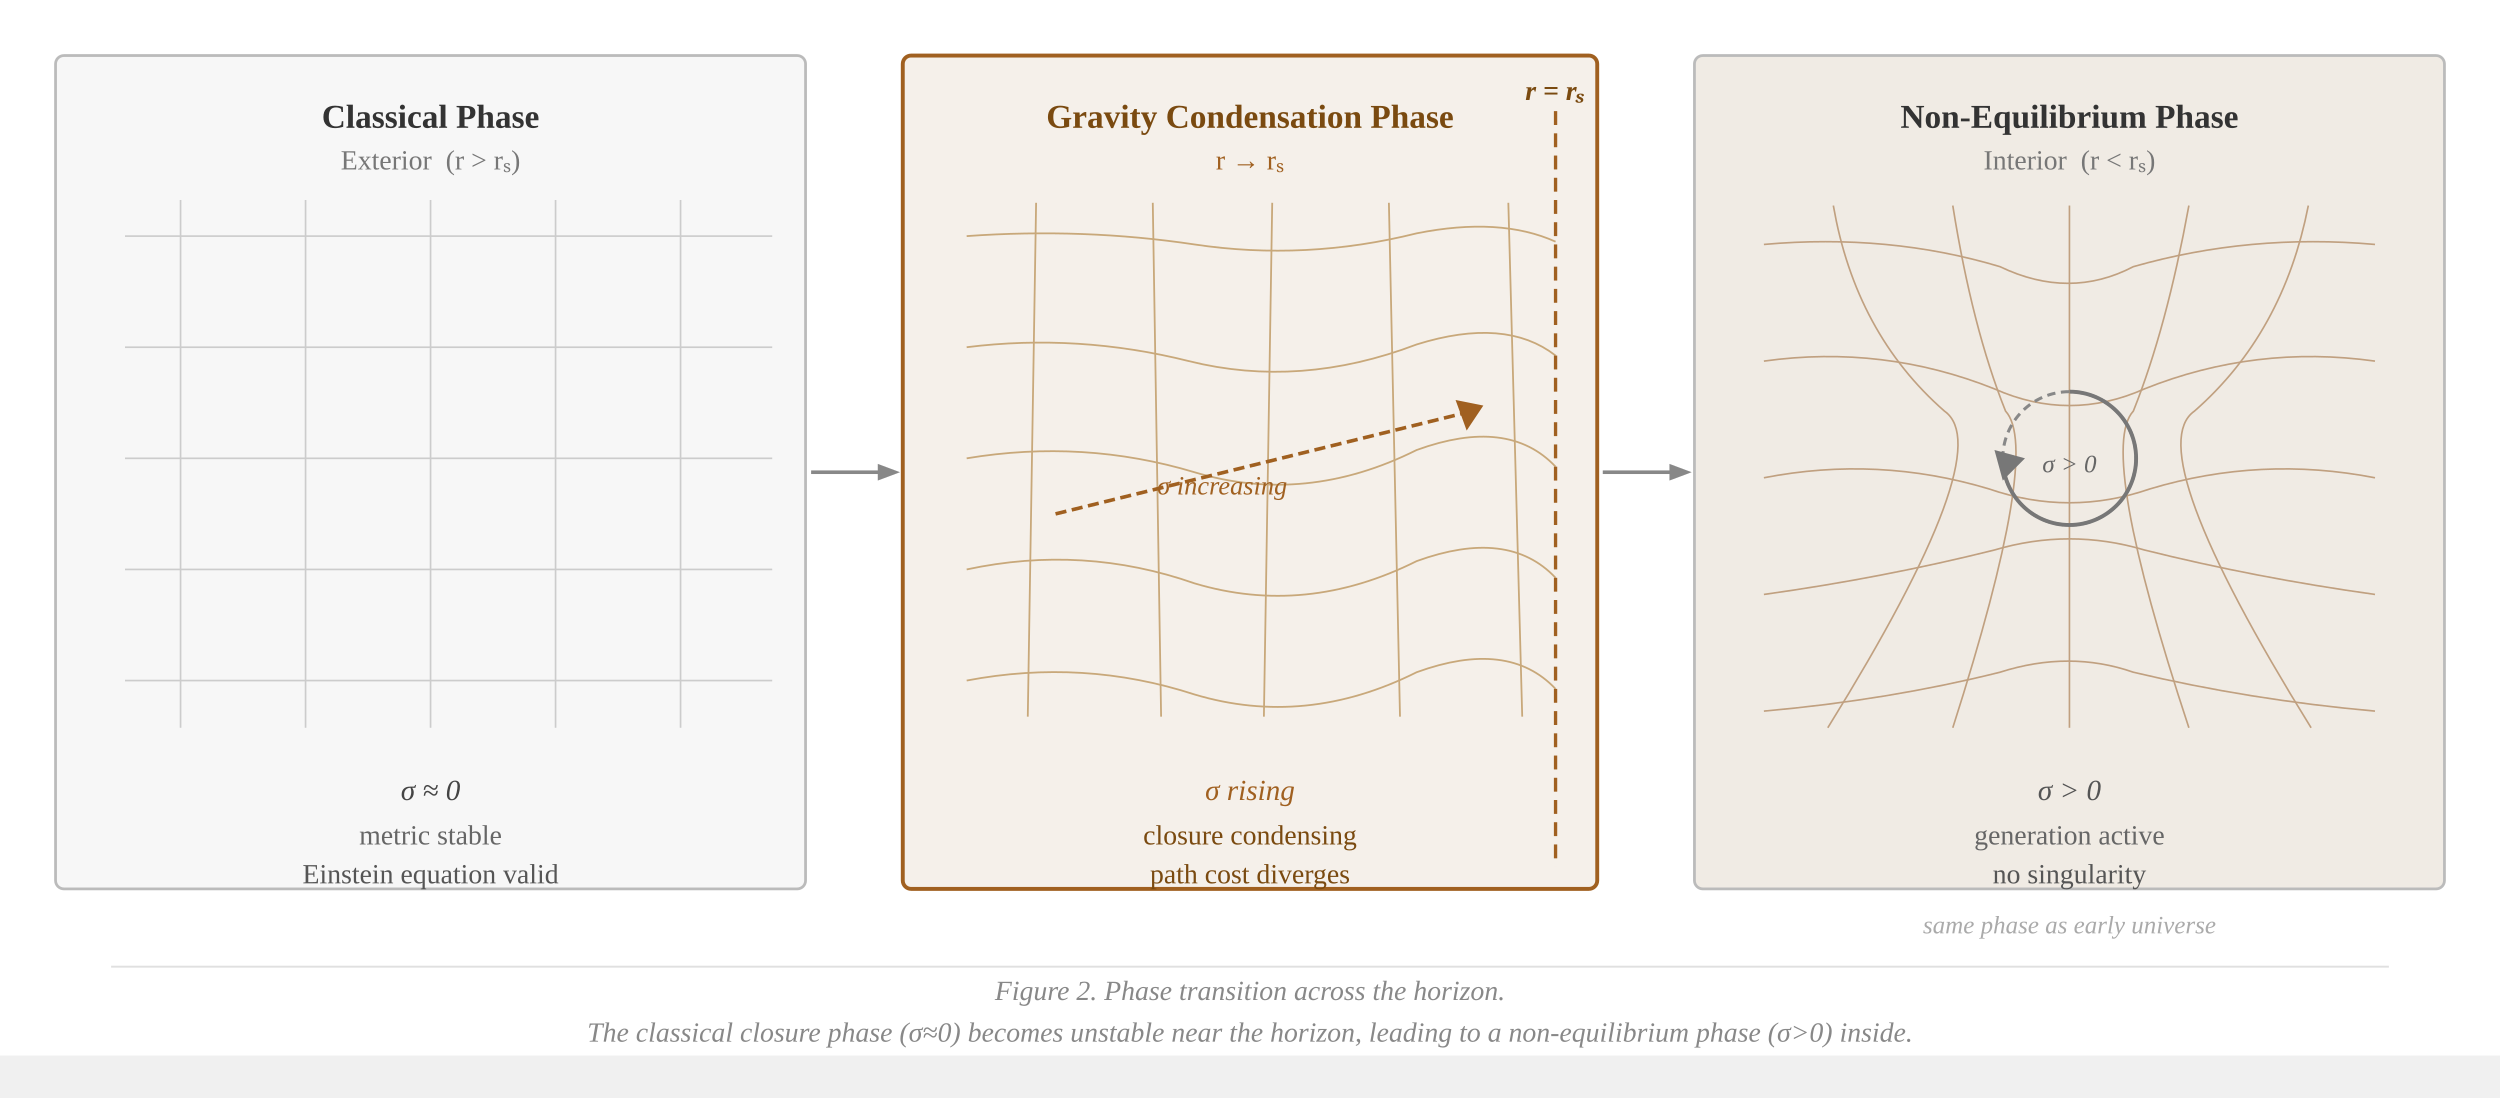
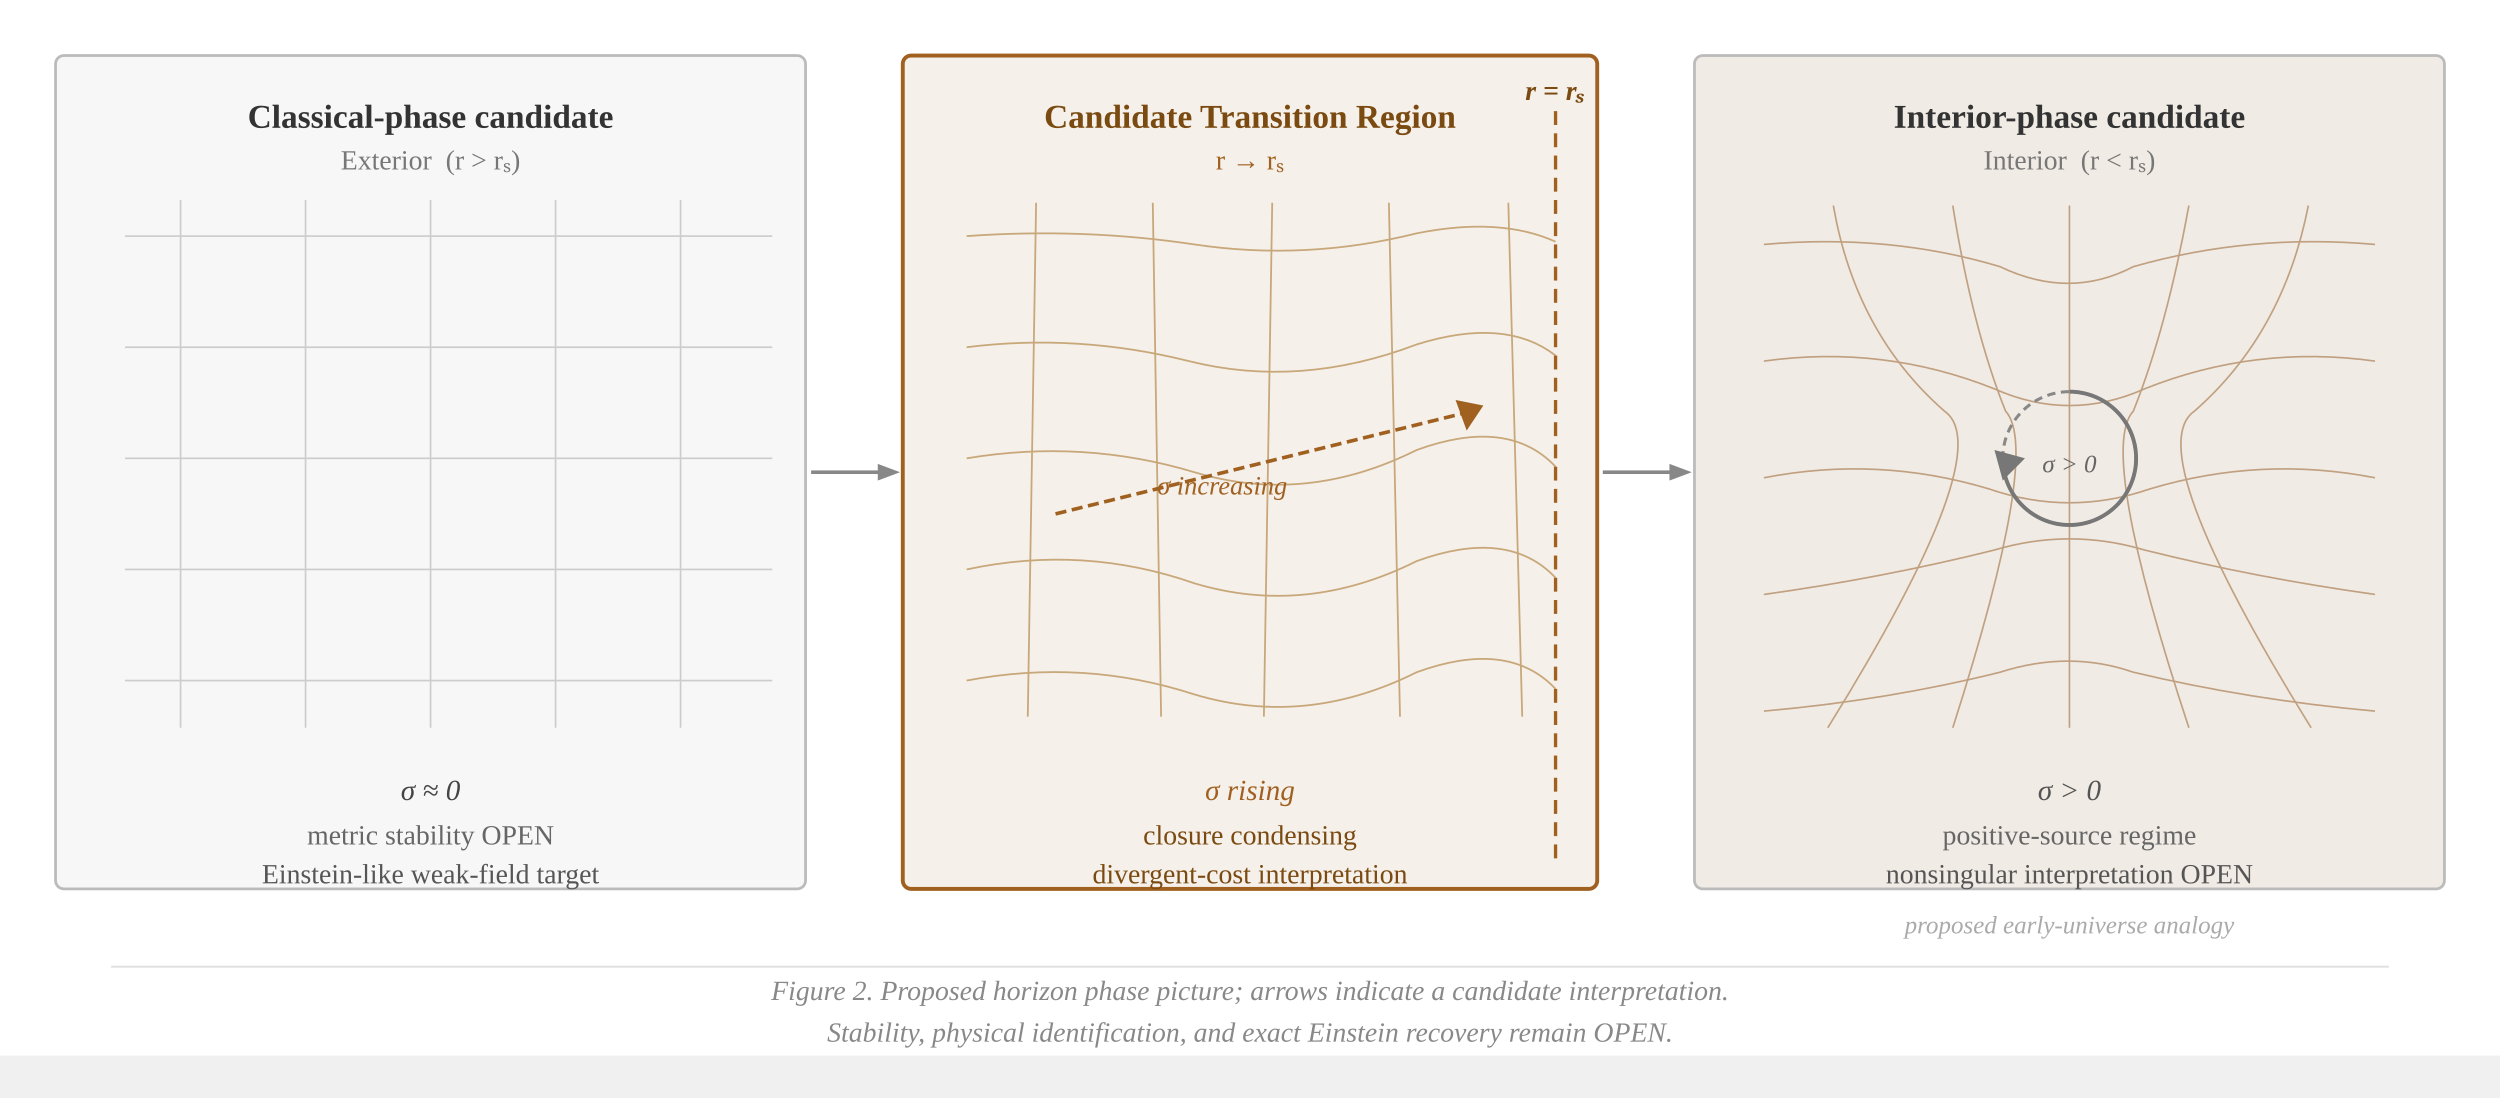
<svg xmlns="http://www.w3.org/2000/svg" viewBox="0 0 900 395" width="900" height="395" font-family="Georgia, 'Times New Roman', serif">
  <rect width="900" height="380" fill="#ffffff" />
  <rect x="20" y="20" width="270" height="300" rx="3" fill="#f7f7f7" stroke="#bbb" stroke-width="1.0" />
  <g stroke="#ccc" stroke-width="0.6">
    <line x1="45" y1="85" x2="278" y2="85" />
    <line x1="45" y1="125" x2="278" y2="125" />
    <line x1="45" y1="165" x2="278" y2="165" />
    <line x1="45" y1="205" x2="278" y2="205" />
    <line x1="45" y1="245" x2="278" y2="245" />
    <line x1="65" y1="72" x2="65" y2="262" />
    <line x1="110" y1="72" x2="110" y2="262" />
    <line x1="155" y1="72" x2="155" y2="262" />
    <line x1="200" y1="72" x2="200" y2="262" />
    <line x1="245" y1="72" x2="245" y2="262" />
  </g>
-   <text x="155" y="46" text-anchor="middle" font-size="12" fill="#333" font-weight="bold">Classical Phase</text>
+   <text x="155" y="46" text-anchor="middle" font-size="12" fill="#333" font-weight="bold">Classical-phase candidate</text>
  <text x="155" y="61" text-anchor="middle" font-size="10" fill="#777">Exterior (r &gt; rₛ)</text>
  <text x="155" y="288" text-anchor="middle" font-size="10.5" fill="#444" font-style="italic">σ ≈ 0</text>
-   <text x="155" y="304" text-anchor="middle" font-size="10" fill="#666">metric stable</text>
-   <text x="155" y="318" text-anchor="middle" font-size="10" fill="#555">Einstein equation valid</text>
+   <text x="155" y="304" text-anchor="middle" font-size="10" fill="#666">metric stability OPEN</text>
+   <text x="155" y="318" text-anchor="middle" font-size="10" fill="#555">Einstein-like weak-field target</text>
  <line x1="292" y1="170" x2="318" y2="170" stroke="#888" stroke-width="1.3" />
  <polygon points="316,167 324,170 316,173" fill="#888" />
  <rect x="325" y="20" width="250" height="300" rx="3" fill="#f5f0ea" stroke="#a06020" stroke-width="1.4" />
  <g stroke="#c8a87a" stroke-width="0.65">
    <path d="M 348,85  Q 390,82  430,88  Q 470,94  510,84  Q 540,78  560,87" fill="none" />
    <path d="M 348,125 Q 388,120 428,130 Q 468,140 510,124 Q 542,114 560,128" fill="none" />
    <path d="M 348,165 Q 390,158 430,170 Q 470,182 510,162 Q 543,150 560,168" fill="none" />
    <path d="M 348,205 Q 390,196 430,210 Q 470,222 510,202 Q 543,190 560,208" fill="none" />
    <path d="M 348,245 Q 390,237 430,250 Q 470,262 510,242 Q 543,230 560,248" fill="none" />
    <line x1="373" y1="73" x2="370" y2="258" />
    <line x1="415" y1="73" x2="418" y2="258" />
    <line x1="458" y1="73" x2="455" y2="258" />
    <line x1="500" y1="73" x2="504" y2="258" />
    <line x1="543" y1="73" x2="548" y2="258" />
  </g>
  <line x1="380" y1="185" x2="530" y2="148" stroke="#a06020" stroke-width="1.3" stroke-dasharray="4,2" />
  <polygon points="524,144 534,146 528,155" fill="#a06020" />
  <text x="440" y="178" text-anchor="middle" font-size="9.5" fill="#a06020" font-style="italic">σ increasing</text>
  <text x="560" y="36" text-anchor="middle" font-size="10" fill="#7a4a10" font-style="italic" font-weight="bold">r = rₛ</text>
  <line x1="560" y1="40" x2="560" y2="312" stroke="#a06020" stroke-width="1.2" stroke-dasharray="5,3" />
-   <text x="450" y="46" text-anchor="middle" font-size="12" fill="#7a4a10" font-weight="bold">Gravity Condensation Phase</text>
+   <text x="450" y="46" text-anchor="middle" font-size="12" fill="#7a4a10" font-weight="bold">Candidate Transition Region</text>
  <text x="450" y="61" text-anchor="middle" font-size="10" fill="#a06020">r → rₛ</text>
  <text x="450" y="288" text-anchor="middle" font-size="10.5" fill="#a06020" font-style="italic">σ rising</text>
  <text x="450" y="304" text-anchor="middle" font-size="10" fill="#7a4a10">closure condensing</text>
-   <text x="450" y="318" text-anchor="middle" font-size="10" fill="#7a4a10">path cost diverges</text>
+   <text x="450" y="318" text-anchor="middle" font-size="10" fill="#7a4a10">divergent-cost interpretation</text>
  <line x1="577" y1="170" x2="603" y2="170" stroke="#888" stroke-width="1.3" />
  <polygon points="601,167 609,170 601,173" fill="#888" />
  <rect x="610" y="20" width="270" height="300" rx="3" fill="#f0ebe4" stroke="#bbb" stroke-width="1.0" />
  <g stroke="#c0a080" stroke-width="0.6">
    <path d="M 635,88  Q 680,84  720,96  Q 745,108 768,96  Q 810,84  855,88" fill="none" />
    <path d="M 635,130 Q 678,124 718,140 Q 745,152 772,140 Q 812,124 855,130" fill="none" />
    <path d="M 635,172 Q 676,164 716,176 Q 745,186 774,176 Q 814,164 855,172" fill="none" />
    <path d="M 635,214 Q 678,208 718,198 Q 745,190 772,198 Q 812,208 855,214" fill="none" />
    <path d="M 635,256 Q 680,252 720,242 Q 745,234 768,242 Q 810,252 855,256" fill="none" />
    <path d="M 660,74  Q 668,120 700,148 Q 720,162 658,262" fill="none" />
    <path d="M 703,74  Q 710,118 722,148 Q 735,162 703,262" fill="none" />
    <path d="M 745,74  Q 745,118 745,148 Q 745,162 745,262" fill="none" />
    <path d="M 788,74  Q 780,118 768,148 Q 755,162 788,262" fill="none" />
    <path d="M 831,74  Q 822,120 790,148 Q 770,162 832,262" fill="none" />
  </g>
  <circle cx="745" cy="165" r="24" fill="none" stroke="#888" stroke-width="1.1" stroke-dasharray="3,2" />
  <path d="M 745,141 A 24,24 0 1,1 721,165" fill="none" stroke="#777" stroke-width="1.4" />
  <polygon points="718,162 721,173 729,165" fill="#777" />
  <text x="745" y="170" text-anchor="middle" font-size="9" fill="#666" font-style="italic">σ &gt; 0</text>
-   <text x="745" y="46" text-anchor="middle" font-size="12" fill="#333" font-weight="bold">Non-Equilibrium Phase</text>
+   <text x="745" y="46" text-anchor="middle" font-size="12" fill="#333" font-weight="bold">Interior-phase candidate</text>
  <text x="745" y="61" text-anchor="middle" font-size="10" fill="#777">Interior (r &lt; rₛ)</text>
  <text x="745" y="288" text-anchor="middle" font-size="10.5" fill="#555" font-style="italic">σ &gt; 0</text>
-   <text x="745" y="304" text-anchor="middle" font-size="10" fill="#666">generation active</text>
-   <text x="745" y="318" text-anchor="middle" font-size="10" fill="#555">no singularity</text>
-   <text x="745" y="336" text-anchor="middle" font-size="9" fill="#aaa" font-style="italic">same phase as early universe</text>
+   <text x="745" y="304" text-anchor="middle" font-size="10" fill="#666">positive-source regime</text>
+   <text x="745" y="318" text-anchor="middle" font-size="10" fill="#555">nonsingular interpretation OPEN</text>
+   <text x="745" y="336" text-anchor="middle" font-size="9" fill="#aaa" font-style="italic">proposed early-universe analogy</text>
  <line x1="40" y1="348" x2="860" y2="348" stroke="#e0e0e0" stroke-width="0.7" />
-   <text x="450" y="360" text-anchor="middle" font-size="10" fill="#888" font-style="italic">Figure 2. Phase transition across the horizon.</text>
-   <text x="450" y="375" text-anchor="middle" font-size="10" fill="#888" font-style="italic">The classical closure phase (σ≈0) becomes unstable near the horizon, leading to a non-equilibrium phase (σ&gt;0) inside.</text>
+   <text x="450" y="360" text-anchor="middle" font-size="10" fill="#888" font-style="italic">Figure 2. Proposed horizon phase picture; arrows indicate a candidate interpretation.</text>
+   <text x="450" y="375" text-anchor="middle" font-size="10" fill="#888" font-style="italic">Stability, physical identification, and exact Einstein recovery remain OPEN.</text>
</svg>
